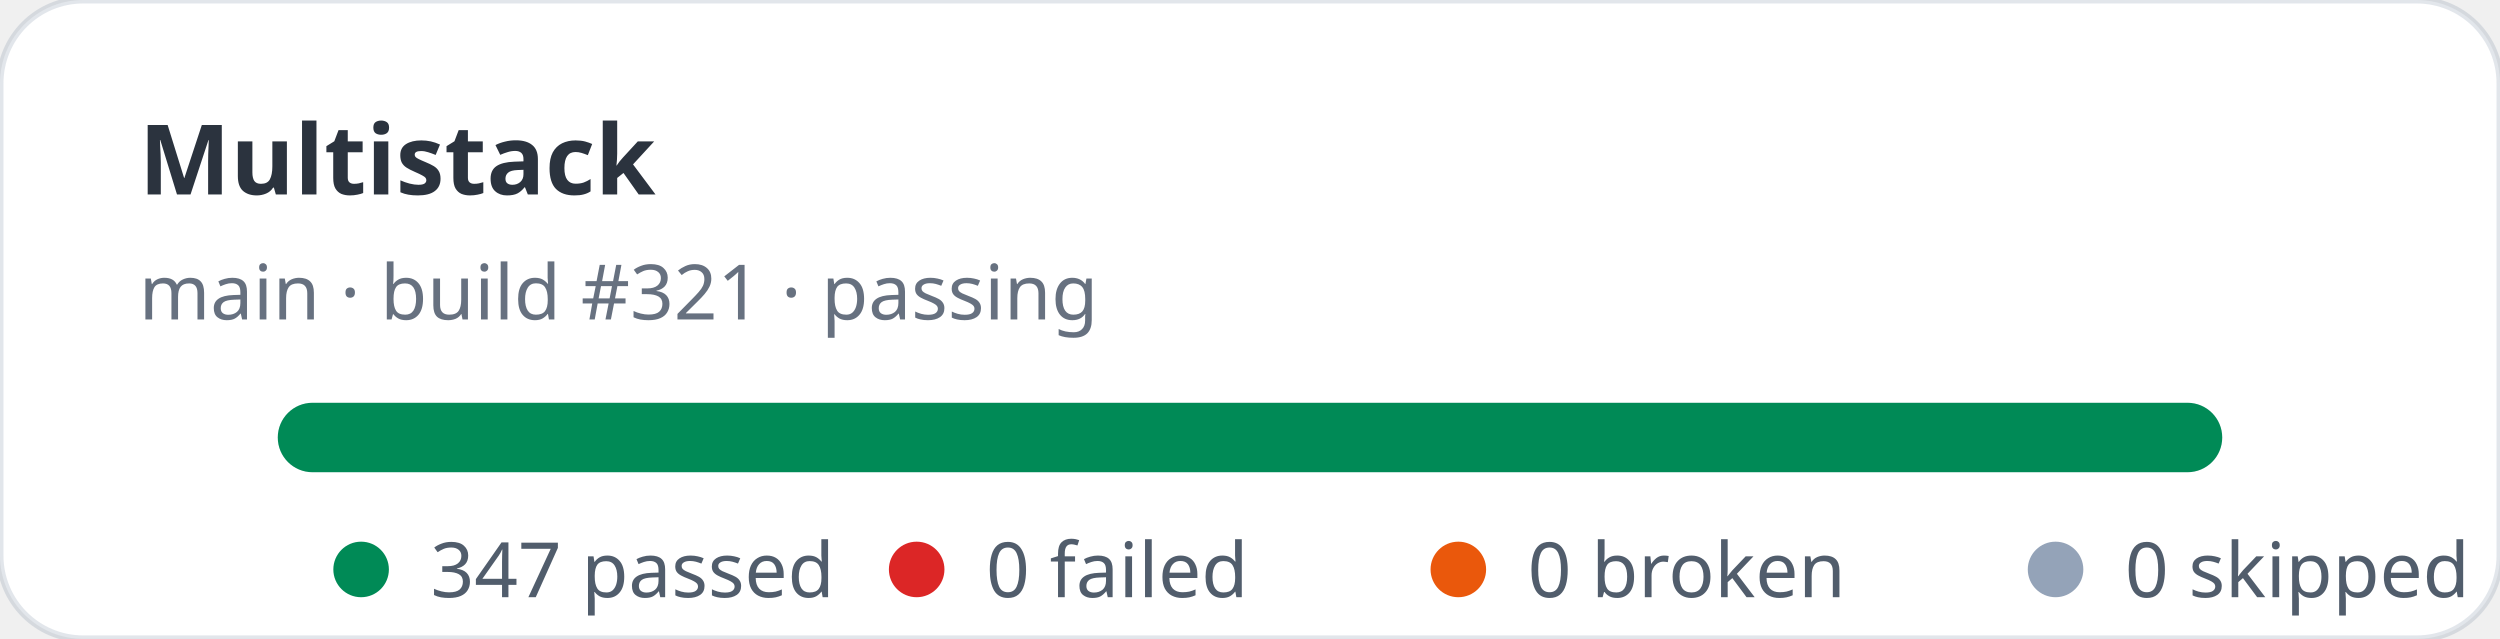
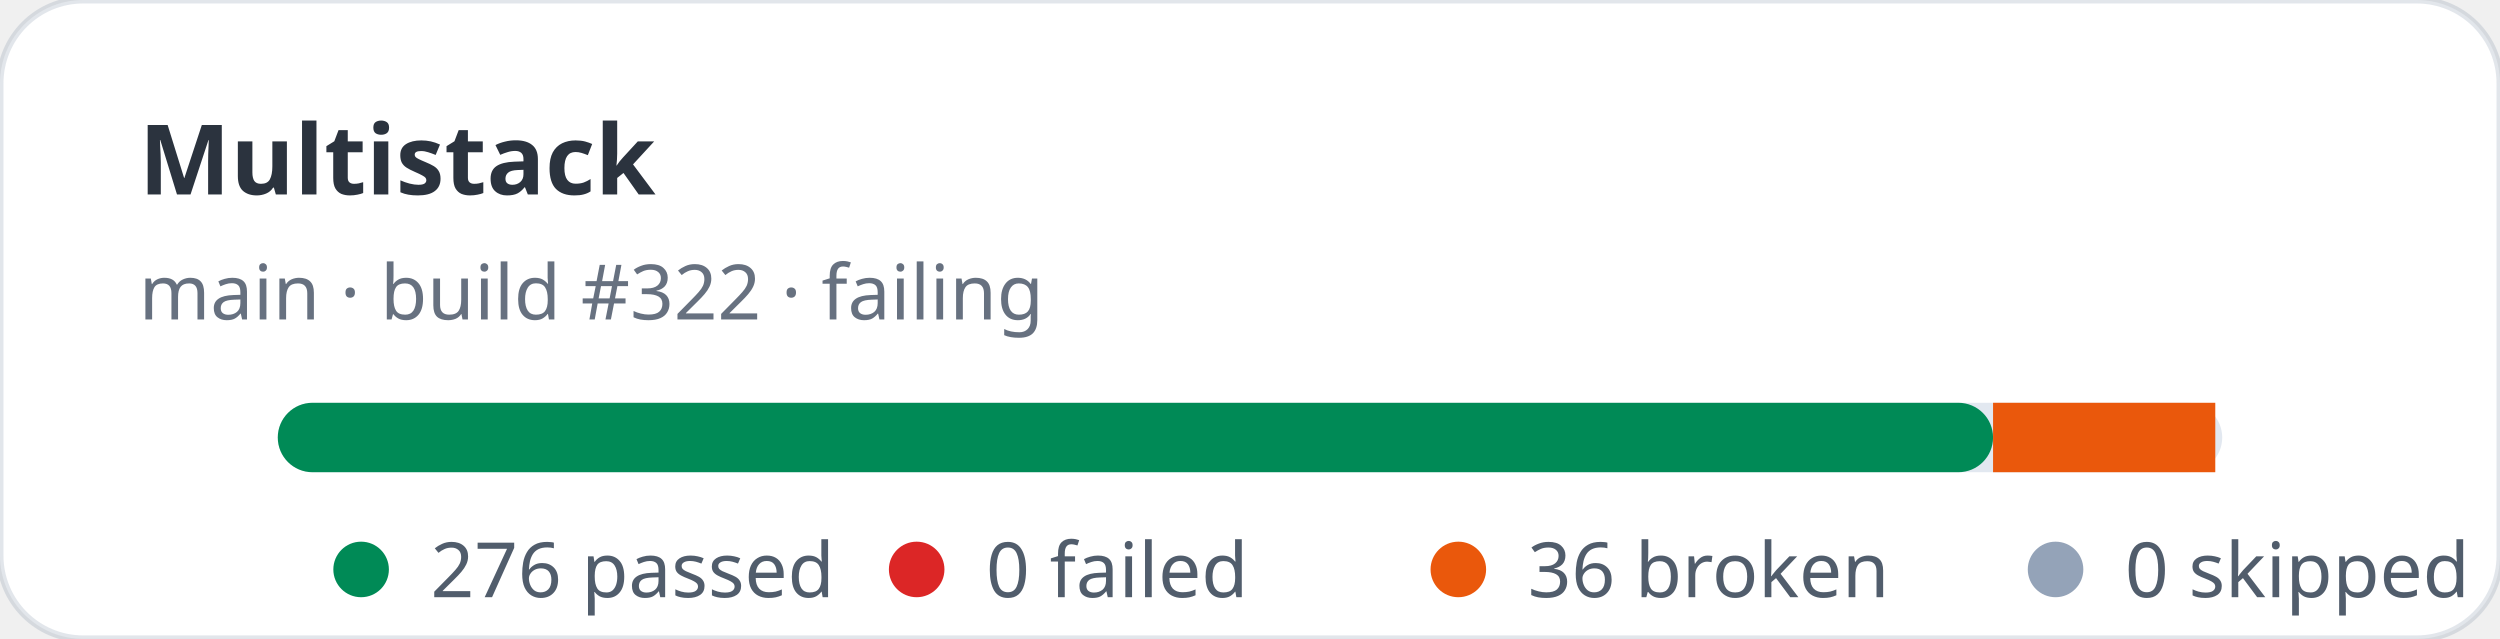
- <svg xmlns="http://www.w3.org/2000/svg" width="360" height="92" viewBox="0 0 360 92" role="img" aria-label="Multistack stats: 347 passed, 0 failed">
+ <svg xmlns="http://www.w3.org/2000/svg" width="360" height="92" viewBox="0 0 360 92" role="img" aria-label="Multistack stats: 276 passed, 0 failed">
  <rect width="360" height="92" rx="12" fill="#ffffff" stroke="rgba(11,48,86,0.12)" />
  <text x="20" y="28" fill="rgba(1,10,24,0.83)" font-family="ui-sans-serif,system-ui,sans-serif" font-size="14" font-weight="700">Multistack</text>
-   <text x="20" y="46" fill="rgba(2,19,44,0.6)" font-family="ui-sans-serif,system-ui,sans-serif" font-size="11">main · build #321 · passing</text>
+   <text x="20" y="46" fill="rgba(2,19,44,0.6)" font-family="ui-sans-serif,system-ui,sans-serif" font-size="11">main · build #322 · failing</text>
  <rect x="40" y="58" width="280" height="10" rx="5" fill="#e2e8f0" />
-   <rect x="40" y="58" width="280" height="10" rx="5" fill="#008a56" />
+   <rect x="40" y="58" width="247" height="10" rx="5" fill="#008a56" />
+   <rect x="287" y="58" width="32" height="10" fill="#ea580c" />
  <g font-family="ui-sans-serif,system-ui,sans-serif" font-size="11" fill="rgba(1,18,40,0.68)">
    <circle cx="52" cy="82" r="4" fill="#008a56" />
-     <text x="62" y="86">347 passed</text>
+     <text x="62" y="86">276 passed</text>
    <circle cx="132" cy="82" r="4" fill="#dc2626" />
    <text x="142" y="86">0 failed</text>
    <circle cx="210" cy="82" r="4" fill="#ea580c" />
-     <text x="220" y="86">0 broken</text>
+     <text x="220" y="86">36 broken</text>
    <circle cx="296" cy="82" r="4" fill="#94a3b8" />
    <text x="306" y="86">0 skipped</text>
  </g>
</svg>
